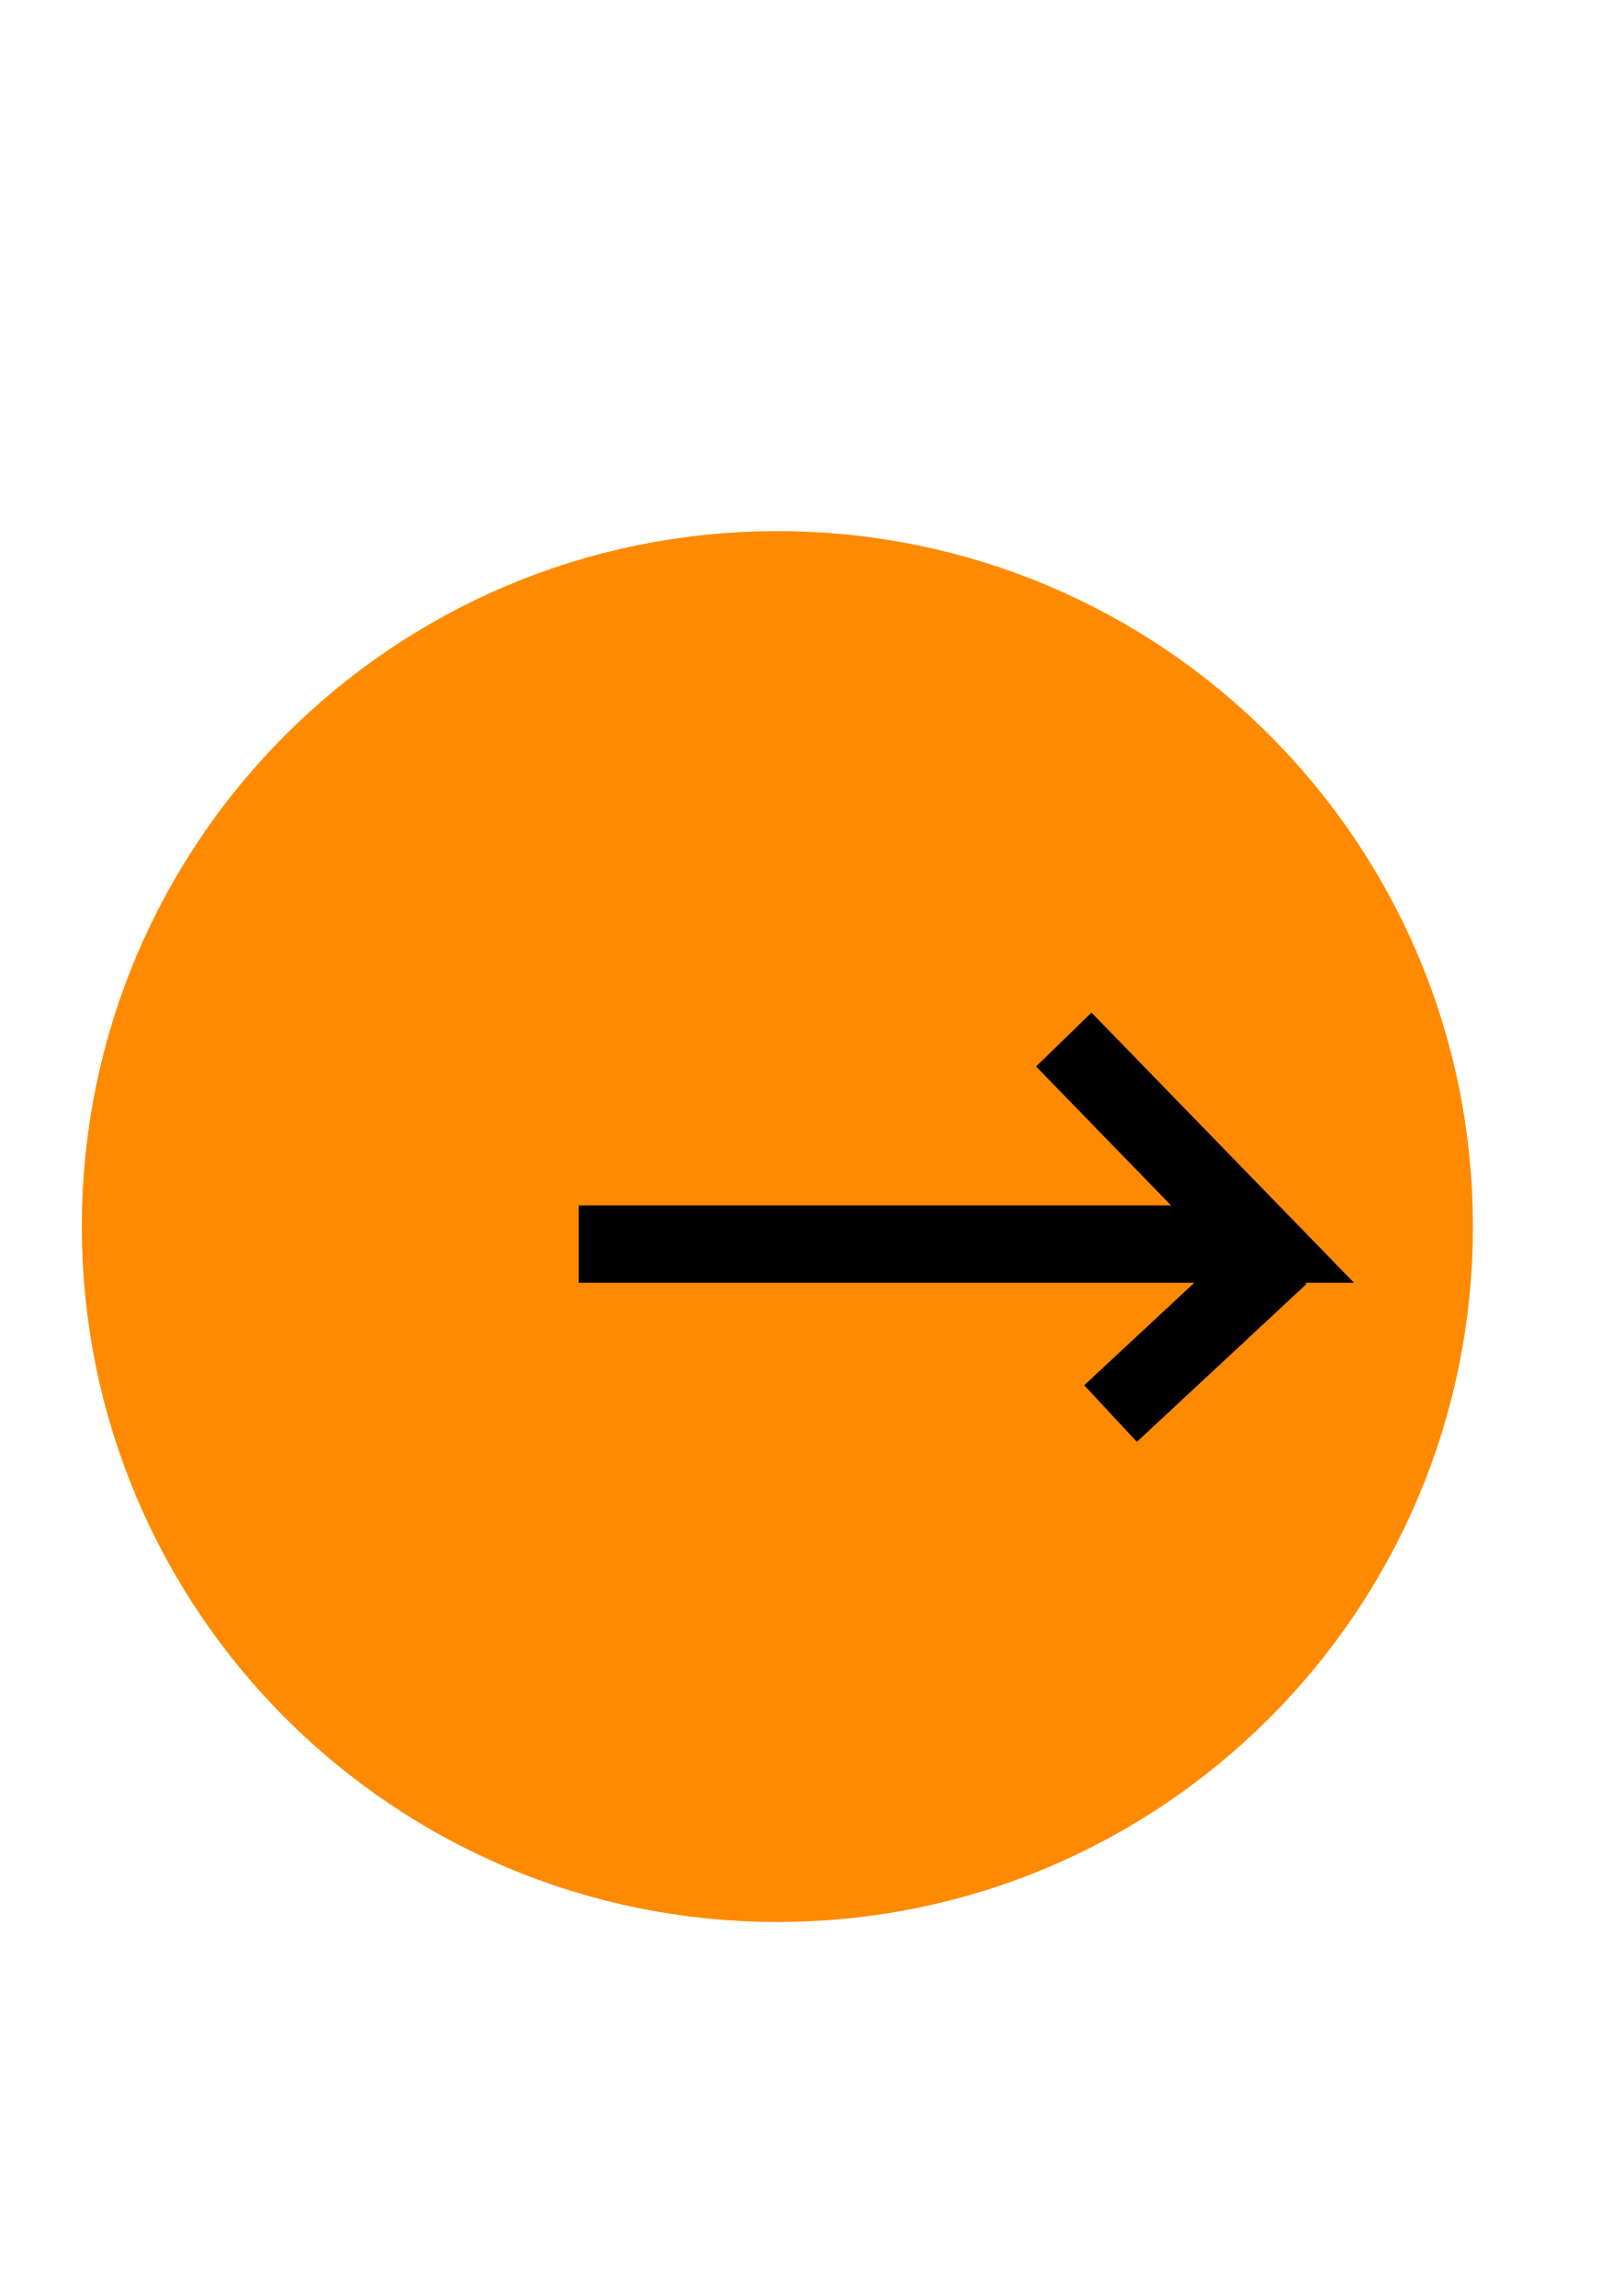
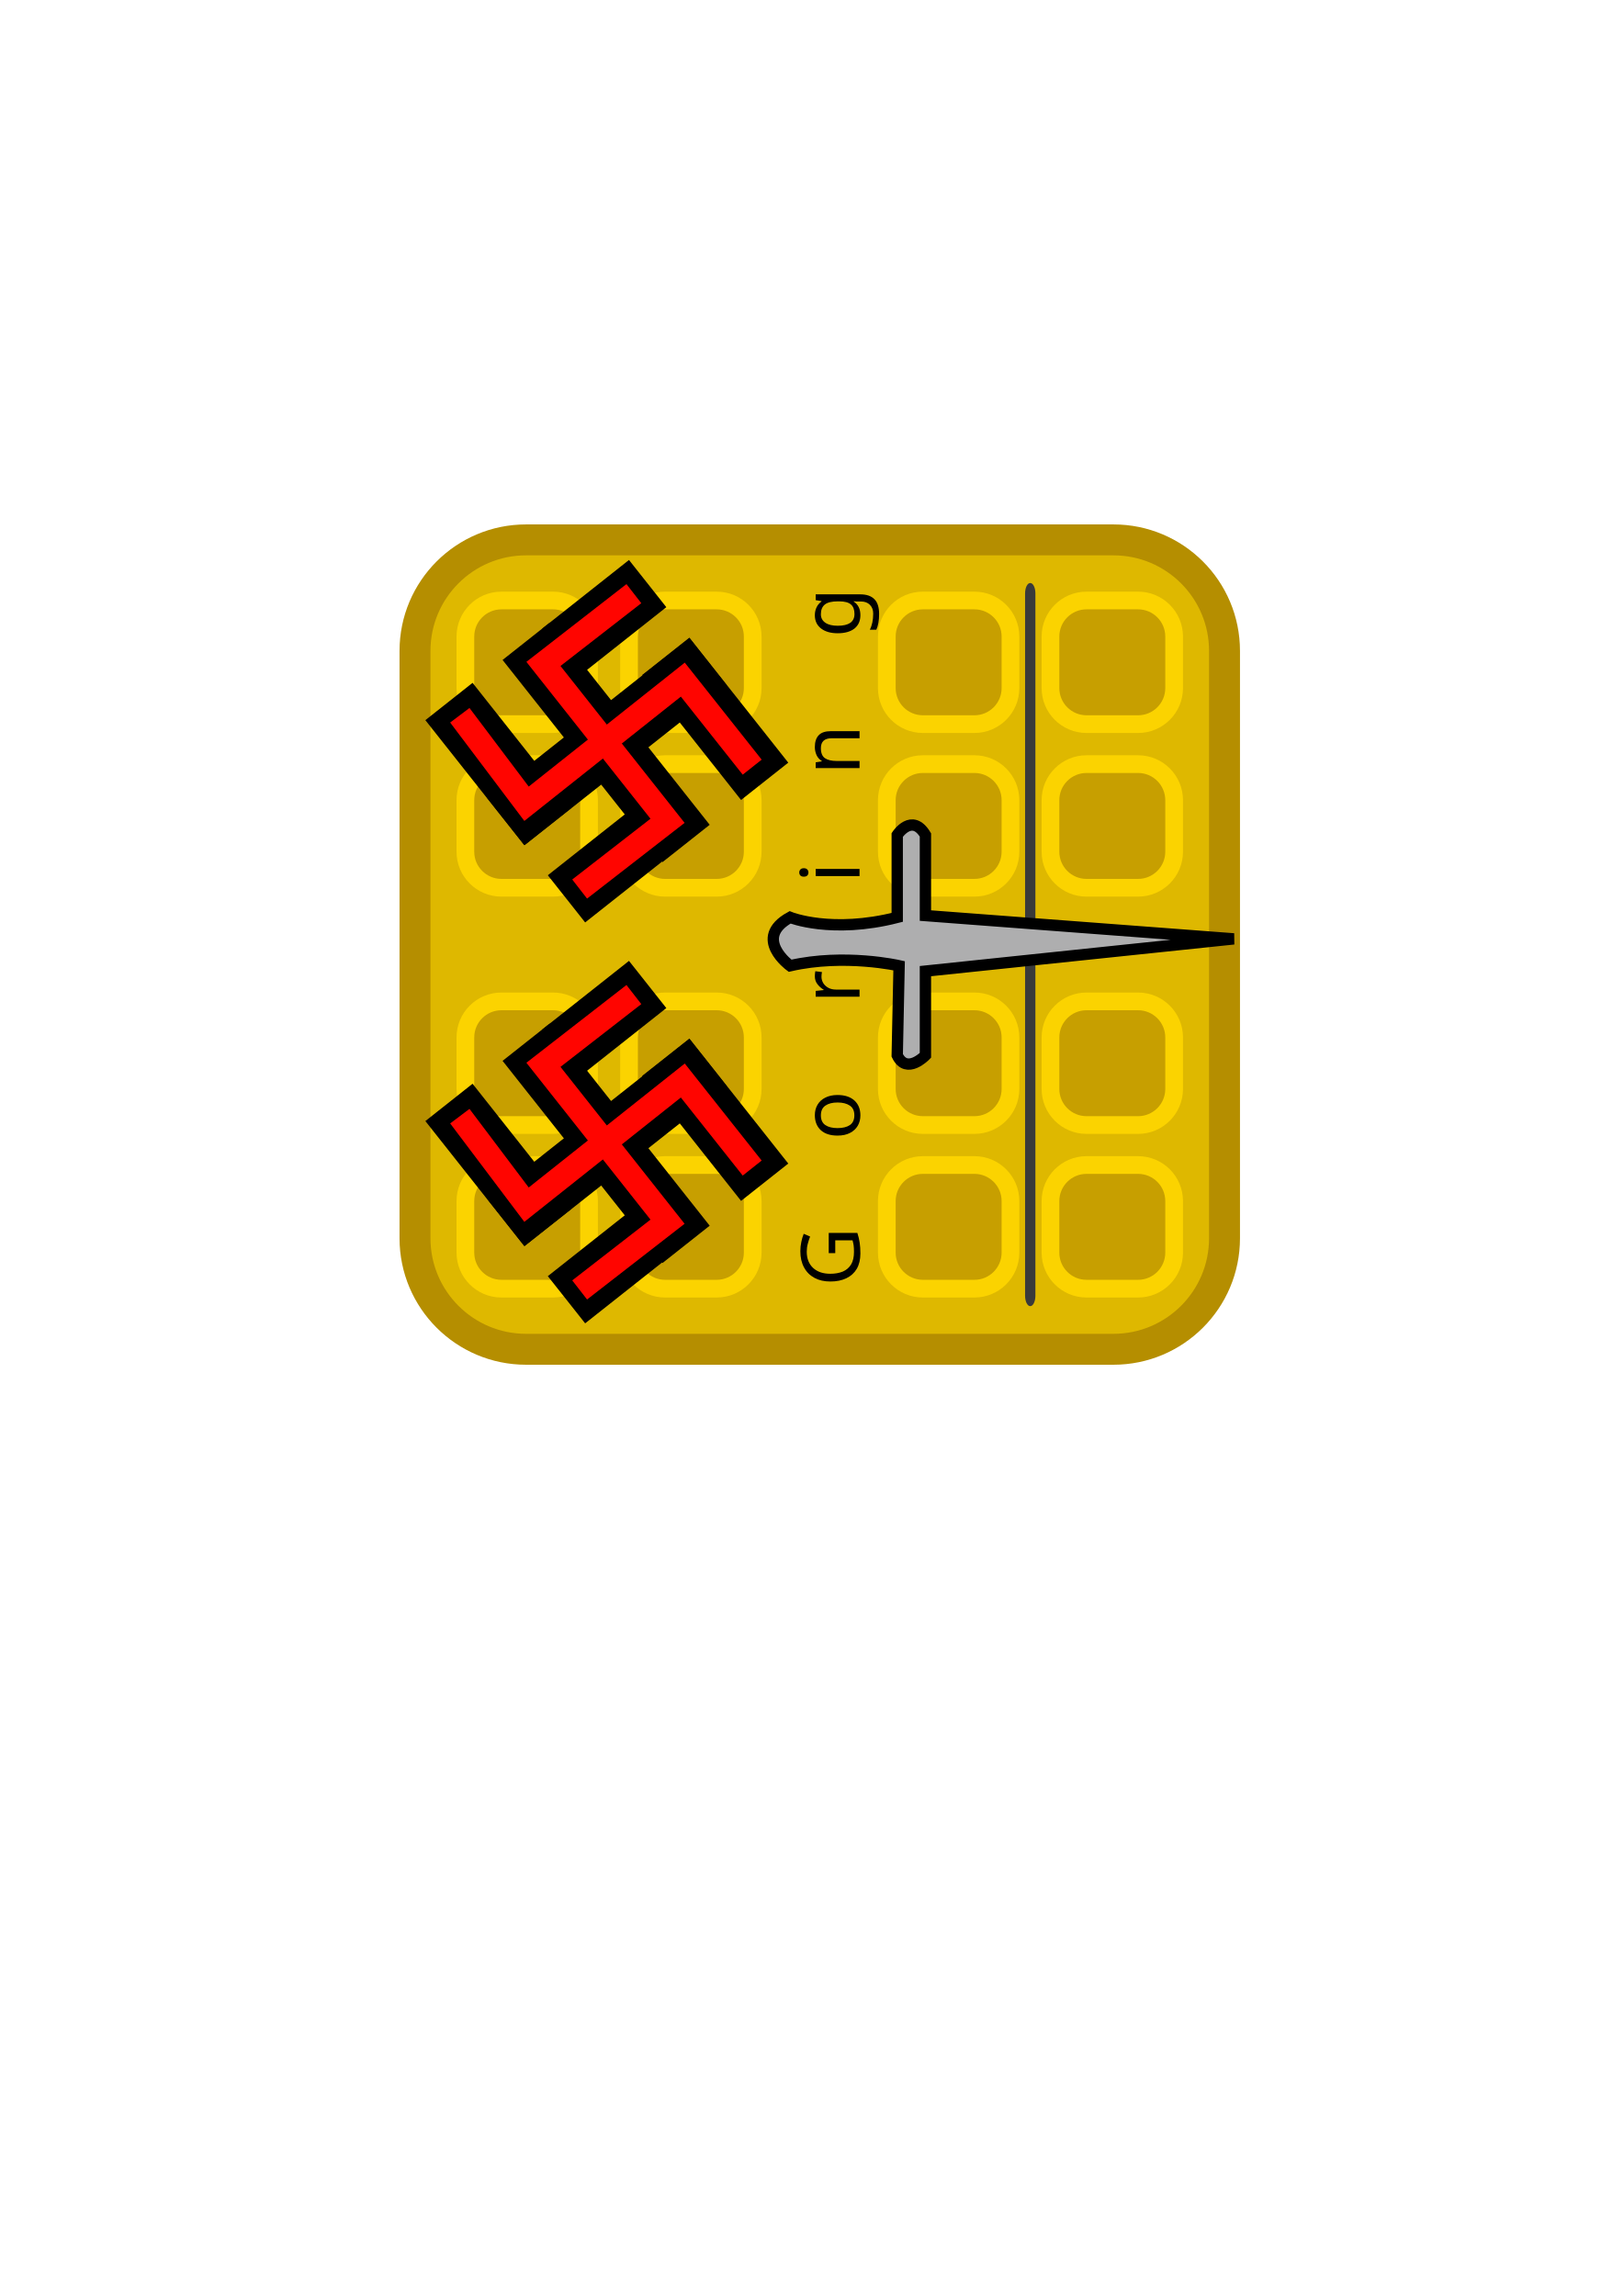
<svg xmlns="http://www.w3.org/2000/svg" width="210mm" height="297mm" viewBox="0 0 210 297" version="1.1" id="svg6120">
  <defs id="defs6114" />
  <g id="layer1">
-     <circle style="fill:#ff8a00;fill-opacity:1;stroke:none;stroke-width:0.265;stroke-miterlimit:4;stroke-dasharray:none;stroke-opacity:1" id="path6665" cx="100.542" cy="158.661" r="89.958" />
-     <path style="fill:none;stroke:#000000;stroke-width:10;stroke-linecap:butt;stroke-linejoin:miter;stroke-miterlimit:4;stroke-dasharray:none;stroke-opacity:1" d="M 74.839,160.929 H 163.286 L 137.583,134.47" id="path6667" />
-     <path style="fill:none;stroke:#000000;stroke-width:10;stroke-linecap:butt;stroke-linejoin:miter;stroke-miterlimit:4;stroke-dasharray:none;stroke-opacity:1" d="m 165.554,162.44 -21.923,20.411" id="path6669" />
+     <rect style="fill:#deb800;fill-opacity:1;stroke:#b58e00;stroke-width:4;stroke-miterlimit:4;stroke-dasharray:none;stroke-opacity:1" id="rect7285" width="104.699" height="104.699" x="-174.536" y="53.673" ry="14.363" transform="rotate(-90)" />
+     <rect style="fill:#3a3a3a;fill-opacity:1;stroke:none;stroke-width:1.465;stroke-miterlimit:4;stroke-dasharray:none;stroke-opacity:1" id="rect982" width="1.336" height="93.544" x="132.577" y="75.414" rx="12.361" ry="1.347" />
+     <g id="g7387" transform="rotate(-90,106.0507,122.1577)">
+       <g transform="translate(0.8126879)" id="g7341">
+         <g id="g7323">
+           <rect ry="4.665" y="76.297" x="60.7" height="15.994" width="15.994" id="rect7287" style="fill:#c79f00;fill-opacity:1;stroke:#fbd300;stroke-width:2.292;stroke-miterlimit:4;stroke-dasharray:none;stroke-opacity:1" />
+           <rect style="fill:#c79f00;fill-opacity:1;stroke:#fbd300;stroke-width:2.292;stroke-miterlimit:4;stroke-dasharray:none;stroke-opacity:1" id="rect7289" width="15.994" height="15.994" x="60.7" y="97.464" ry="4.665" />
+           <rect style="fill:#c79f00;fill-opacity:1;stroke:#fbd300;stroke-width:2.292;stroke-miterlimit:4;stroke-dasharray:none;stroke-opacity:1" id="rect7291" width="15.994" height="15.994" x="81.867" y="76.297" ry="4.665" />
+           <rect ry="4.665" y="97.464" x="81.867" height="15.994" width="15.994" id="rect7293" style="fill:#c79f00;fill-opacity:1;stroke:#fbd300;stroke-width:2.292;stroke-miterlimit:4;stroke-dasharray:none;stroke-opacity:1" />
+         </g>
+         <g id="g7329">
+           <rect style="fill:#c79f00;fill-opacity:1;stroke:#fbd300;stroke-width:2.292;stroke-miterlimit:4;stroke-dasharray:none;stroke-opacity:1" id="rect7295" width="15.994" height="15.994" x="112.559" y="76.297" ry="4.665" />
+           <rect ry="4.665" y="97.464" x="112.559" height="15.994" width="15.994" id="rect7297" style="fill:#c79f00;fill-opacity:1;stroke:#fbd300;stroke-width:2.292;stroke-miterlimit:4;stroke-dasharray:none;stroke-opacity:1" />
+           <rect ry="4.665" y="76.297" x="133.725" height="15.994" width="15.994" id="rect7299" style="fill:#c79f00;fill-opacity:1;stroke:#fbd300;stroke-width:2.292;stroke-miterlimit:4;stroke-dasharray:none;stroke-opacity:1" />
+           <rect style="fill:#c79f00;fill-opacity:1;stroke:#fbd300;stroke-width:2.292;stroke-miterlimit:4;stroke-dasharray:none;stroke-opacity:1" id="rect7301" width="15.994" height="15.994" x="133.725" y="97.464" ry="4.665" />
+         </g>
+       </g>
+       <g id="g7363" transform="translate(0.8126879,54.50416)">
+         <g id="g7351">
+           <rect style="fill:#c79f00;fill-opacity:1;stroke:#fbd300;stroke-width:2.292;stroke-miterlimit:4;stroke-dasharray:none;stroke-opacity:1" id="rect7343" width="15.994" height="15.994" x="60.7" y="76.297" ry="4.665" />
+           <rect ry="4.665" y="97.464" x="60.7" height="15.994" width="15.994" id="rect7345" style="fill:#c79f00;fill-opacity:1;stroke:#fbd300;stroke-width:2.292;stroke-miterlimit:4;stroke-dasharray:none;stroke-opacity:1" />
+           <rect ry="4.665" y="76.297" x="81.867" height="15.994" width="15.994" id="rect7347" style="fill:#c79f00;fill-opacity:1;stroke:#fbd300;stroke-width:2.292;stroke-miterlimit:4;stroke-dasharray:none;stroke-opacity:1" />
+           <rect style="fill:#c79f00;fill-opacity:1;stroke:#fbd300;stroke-width:2.292;stroke-miterlimit:4;stroke-dasharray:none;stroke-opacity:1" id="rect7349" width="15.994" height="15.994" x="81.867" y="97.464" ry="4.665" />
+         </g>
+         <g id="g7361">
+           <rect ry="4.665" y="76.297" x="112.559" height="15.994" width="15.994" id="rect7353" style="fill:#c79f00;fill-opacity:1;stroke:#fbd300;stroke-width:2.292;stroke-miterlimit:4;stroke-dasharray:none;stroke-opacity:1" />
+           <rect style="fill:#c79f00;fill-opacity:1;stroke:#fbd300;stroke-width:2.292;stroke-miterlimit:4;stroke-dasharray:none;stroke-opacity:1" id="rect7355" width="15.994" height="15.994" x="112.559" y="97.464" ry="4.665" />
+           <rect style="fill:#c79f00;fill-opacity:1;stroke:#fbd300;stroke-width:2.292;stroke-miterlimit:4;stroke-dasharray:none;stroke-opacity:1" id="rect7357" width="15.994" height="15.994" x="133.725" y="76.297" ry="4.665" />
+           <rect ry="4.665" y="97.464" x="133.725" height="15.994" width="15.994" id="rect7359" style="fill:#c79f00;fill-opacity:1;stroke:#fbd300;stroke-width:2.292;stroke-miterlimit:4;stroke-dasharray:none;stroke-opacity:1" />
+         </g>
+       </g>
+     </g>
+     <g id="g1821" transform="matrix(0,-1.25241,1.25241,0,-126.3401,385.9583)">
+       <g id="g1791" transform="matrix(0.137829,0.1742751,-0.1742751,0.137829,228.8336,170.4549)" style="stroke-width:11.241;stroke-miterlimit:4;stroke-dasharray:none">
+         <rect y="57.363" x="-146.806" height="119.818" width="27.97" id="rect1779" style="fill:#000000;fill-opacity:1;stroke:none;stroke-width:11.241;stroke-miterlimit:4;stroke-dasharray:none;stroke-opacity:1" />
+         <rect transform="rotate(-90)" style="fill:#000000;fill-opacity:1;stroke:none;stroke-width:11.241;stroke-miterlimit:4;stroke-dasharray:none;stroke-opacity:1" id="rect1781" width="27.97" height="119.818" x="-131.257" y="-192.201" />
+         <rect style="fill:#000000;fill-opacity:1;stroke:none;stroke-width:11.241;stroke-miterlimit:4;stroke-dasharray:none;stroke-opacity:1" id="rect1783" width="27.97" height="74.083" x="-192.314" y="57.061" />
+         <rect y="103.098" x="-100.239" height="74.083" width="27.97" id="rect1785" style="fill:#000000;fill-opacity:1;stroke:none;stroke-width:11.241;stroke-miterlimit:4;stroke-dasharray:none;stroke-opacity:1" />
+         <rect transform="rotate(-90)" style="fill:#000000;fill-opacity:1;stroke:none;stroke-width:11.241;stroke-miterlimit:4;stroke-dasharray:none;stroke-opacity:1" id="rect1787" width="27.97" height="51.405" x="-85.334" y="-123.296" />
+         <rect transform="rotate(-90)" style="fill:#000000;fill-opacity:1;stroke:none;stroke-width:11.241;stroke-miterlimit:4;stroke-dasharray:none;stroke-opacity:1" id="rect1789" width="27.97" height="65.39" x="-176.879" y="-192.39" />
+       </g>
+       <g style="stroke:#ff0500;stroke-opacity:1" transform="matrix(0.5587788,0,0,0.5587788,179.6988,98.65015)" id="g1797">
+         <path id="path1793" d="M 23.607,88.967 7.249,101.294 30.194,130.176 14.013,142.999" style="fill:none;fill-opacity:1;stroke:#ff0500;stroke-width:4.47;stroke-linecap:butt;stroke-linejoin:miter;stroke-miterlimit:4;stroke-dasharray:none;stroke-opacity:1" />
+         <path id="path1795" d="M 46.086,121.134 33.098,104.42 4.098,127.355 -8.516,111.112" style="fill:none;fill-opacity:1;stroke:#ff0500;stroke-width:4.47;stroke-linecap:butt;stroke-linejoin:miter;stroke-miterlimit:4;stroke-dasharray:none;stroke-opacity:1" />
+       </g>
+     </g>
+     <text xml:space="preserve" style="font-style:normal;font-variant:normal;font-weight:normal;font-stretch:normal;font-size:10.583px;line-height:1.25;font-family:germania;-inkscape-font-specification:germania;letter-spacing:0px;word-spacing:0px;fill:#000000;fill-opacity:1;stroke:none;stroke-width:0.265" x="10.691" y="69.286" id="text7516">
+       <tspan id="tspan7514" x="10.691" y="78.65" style="stroke-width:0.265" />
+     </text>
+     <text xml:space="preserve" style="font-style:normal;font-variant:normal;font-weight:normal;font-stretch:normal;font-size:10.583px;line-height:1.25;font-family:germania;-inkscape-font-specification:germania;letter-spacing:4.241px;word-spacing:0px;fill:#000000;fill-opacity:1;stroke:none;stroke-width:0.265" x="-166.412" y="111.167" id="text954" transform="rotate(-90)">
+       <tspan id="tspan952" x="-166.412" y="111.167" style="letter-spacing:4.241px;stroke-width:0.265">G o r i n g</tspan>
+     </text>
+     <g transform="matrix(0,-1.25241,1.25241,0,-126.3401,334.0997)" id="g976">
+       <g style="stroke-width:11.241;stroke-miterlimit:4;stroke-dasharray:none" transform="matrix(0.137829,0.1742751,-0.1742751,0.137829,228.8336,170.4549)" id="g968">
+         <rect style="fill:#000000;fill-opacity:1;stroke:none;stroke-width:11.241;stroke-miterlimit:4;stroke-dasharray:none;stroke-opacity:1" id="rect956" width="27.97" height="119.818" x="-146.806" y="57.363" />
+         <rect y="-192.201" x="-131.257" height="119.818" width="27.97" id="rect958" style="fill:#000000;fill-opacity:1;stroke:none;stroke-width:11.241;stroke-miterlimit:4;stroke-dasharray:none;stroke-opacity:1" transform="rotate(-90)" />
+         <rect y="57.061" x="-192.314" height="74.083" width="27.97" id="rect960" style="fill:#000000;fill-opacity:1;stroke:none;stroke-width:11.241;stroke-miterlimit:4;stroke-dasharray:none;stroke-opacity:1" />
+         <rect style="fill:#000000;fill-opacity:1;stroke:none;stroke-width:11.241;stroke-miterlimit:4;stroke-dasharray:none;stroke-opacity:1" id="rect962" width="27.97" height="74.083" x="-100.239" y="103.098" />
+         <rect y="-123.296" x="-85.334" height="51.405" width="27.97" id="rect964" style="fill:#000000;fill-opacity:1;stroke:none;stroke-width:11.241;stroke-miterlimit:4;stroke-dasharray:none;stroke-opacity:1" transform="rotate(-90)" />
+         <rect y="-192.39" x="-176.879" height="65.39" width="27.97" id="rect966" style="fill:#000000;fill-opacity:1;stroke:none;stroke-width:11.241;stroke-miterlimit:4;stroke-dasharray:none;stroke-opacity:1" transform="rotate(-90)" />
+       </g>
+       <g id="g974" transform="matrix(0.5587788,0,0,0.5587788,179.6988,98.65015)" style="stroke:#ff0500;stroke-opacity:1">
+         <path style="fill:none;fill-opacity:1;stroke:#ff0500;stroke-width:4.47;stroke-linecap:butt;stroke-linejoin:miter;stroke-miterlimit:4;stroke-dasharray:none;stroke-opacity:1" d="M 23.607,88.967 7.249,101.294 30.194,130.176 14.013,142.999" id="path970" />
+         <path style="fill:none;fill-opacity:1;stroke:#ff0500;stroke-width:4.47;stroke-linecap:butt;stroke-linejoin:miter;stroke-miterlimit:4;stroke-dasharray:none;stroke-opacity:1" d="M 46.086,121.134 33.098,104.42 4.098,127.355 -8.516,111.112" id="path972" />
+       </g>
+     </g>
+     <path style="fill:#aeaeaf;fill-opacity:1;stroke:#000000;stroke-width:1.465;stroke-linecap:butt;stroke-linejoin:miter;stroke-miterlimit:4;stroke-dasharray:none;stroke-opacity:1" d="m 116.285,124.925 c 0,0 -7.052,-1.623 -14.103,0 0,0 -4.883,-3.571 0,-6.258 0,0 5.356,2.172 13.86,0 V 108.005 c 0,0 1.898,-2.889 3.647,0 v 10.43 l 39.878,3.013 -39.878,4.172 v 10.894 c 0,0 -2.432,2.55 -3.647,0 z" id="path980" />
  </g>
</svg>
